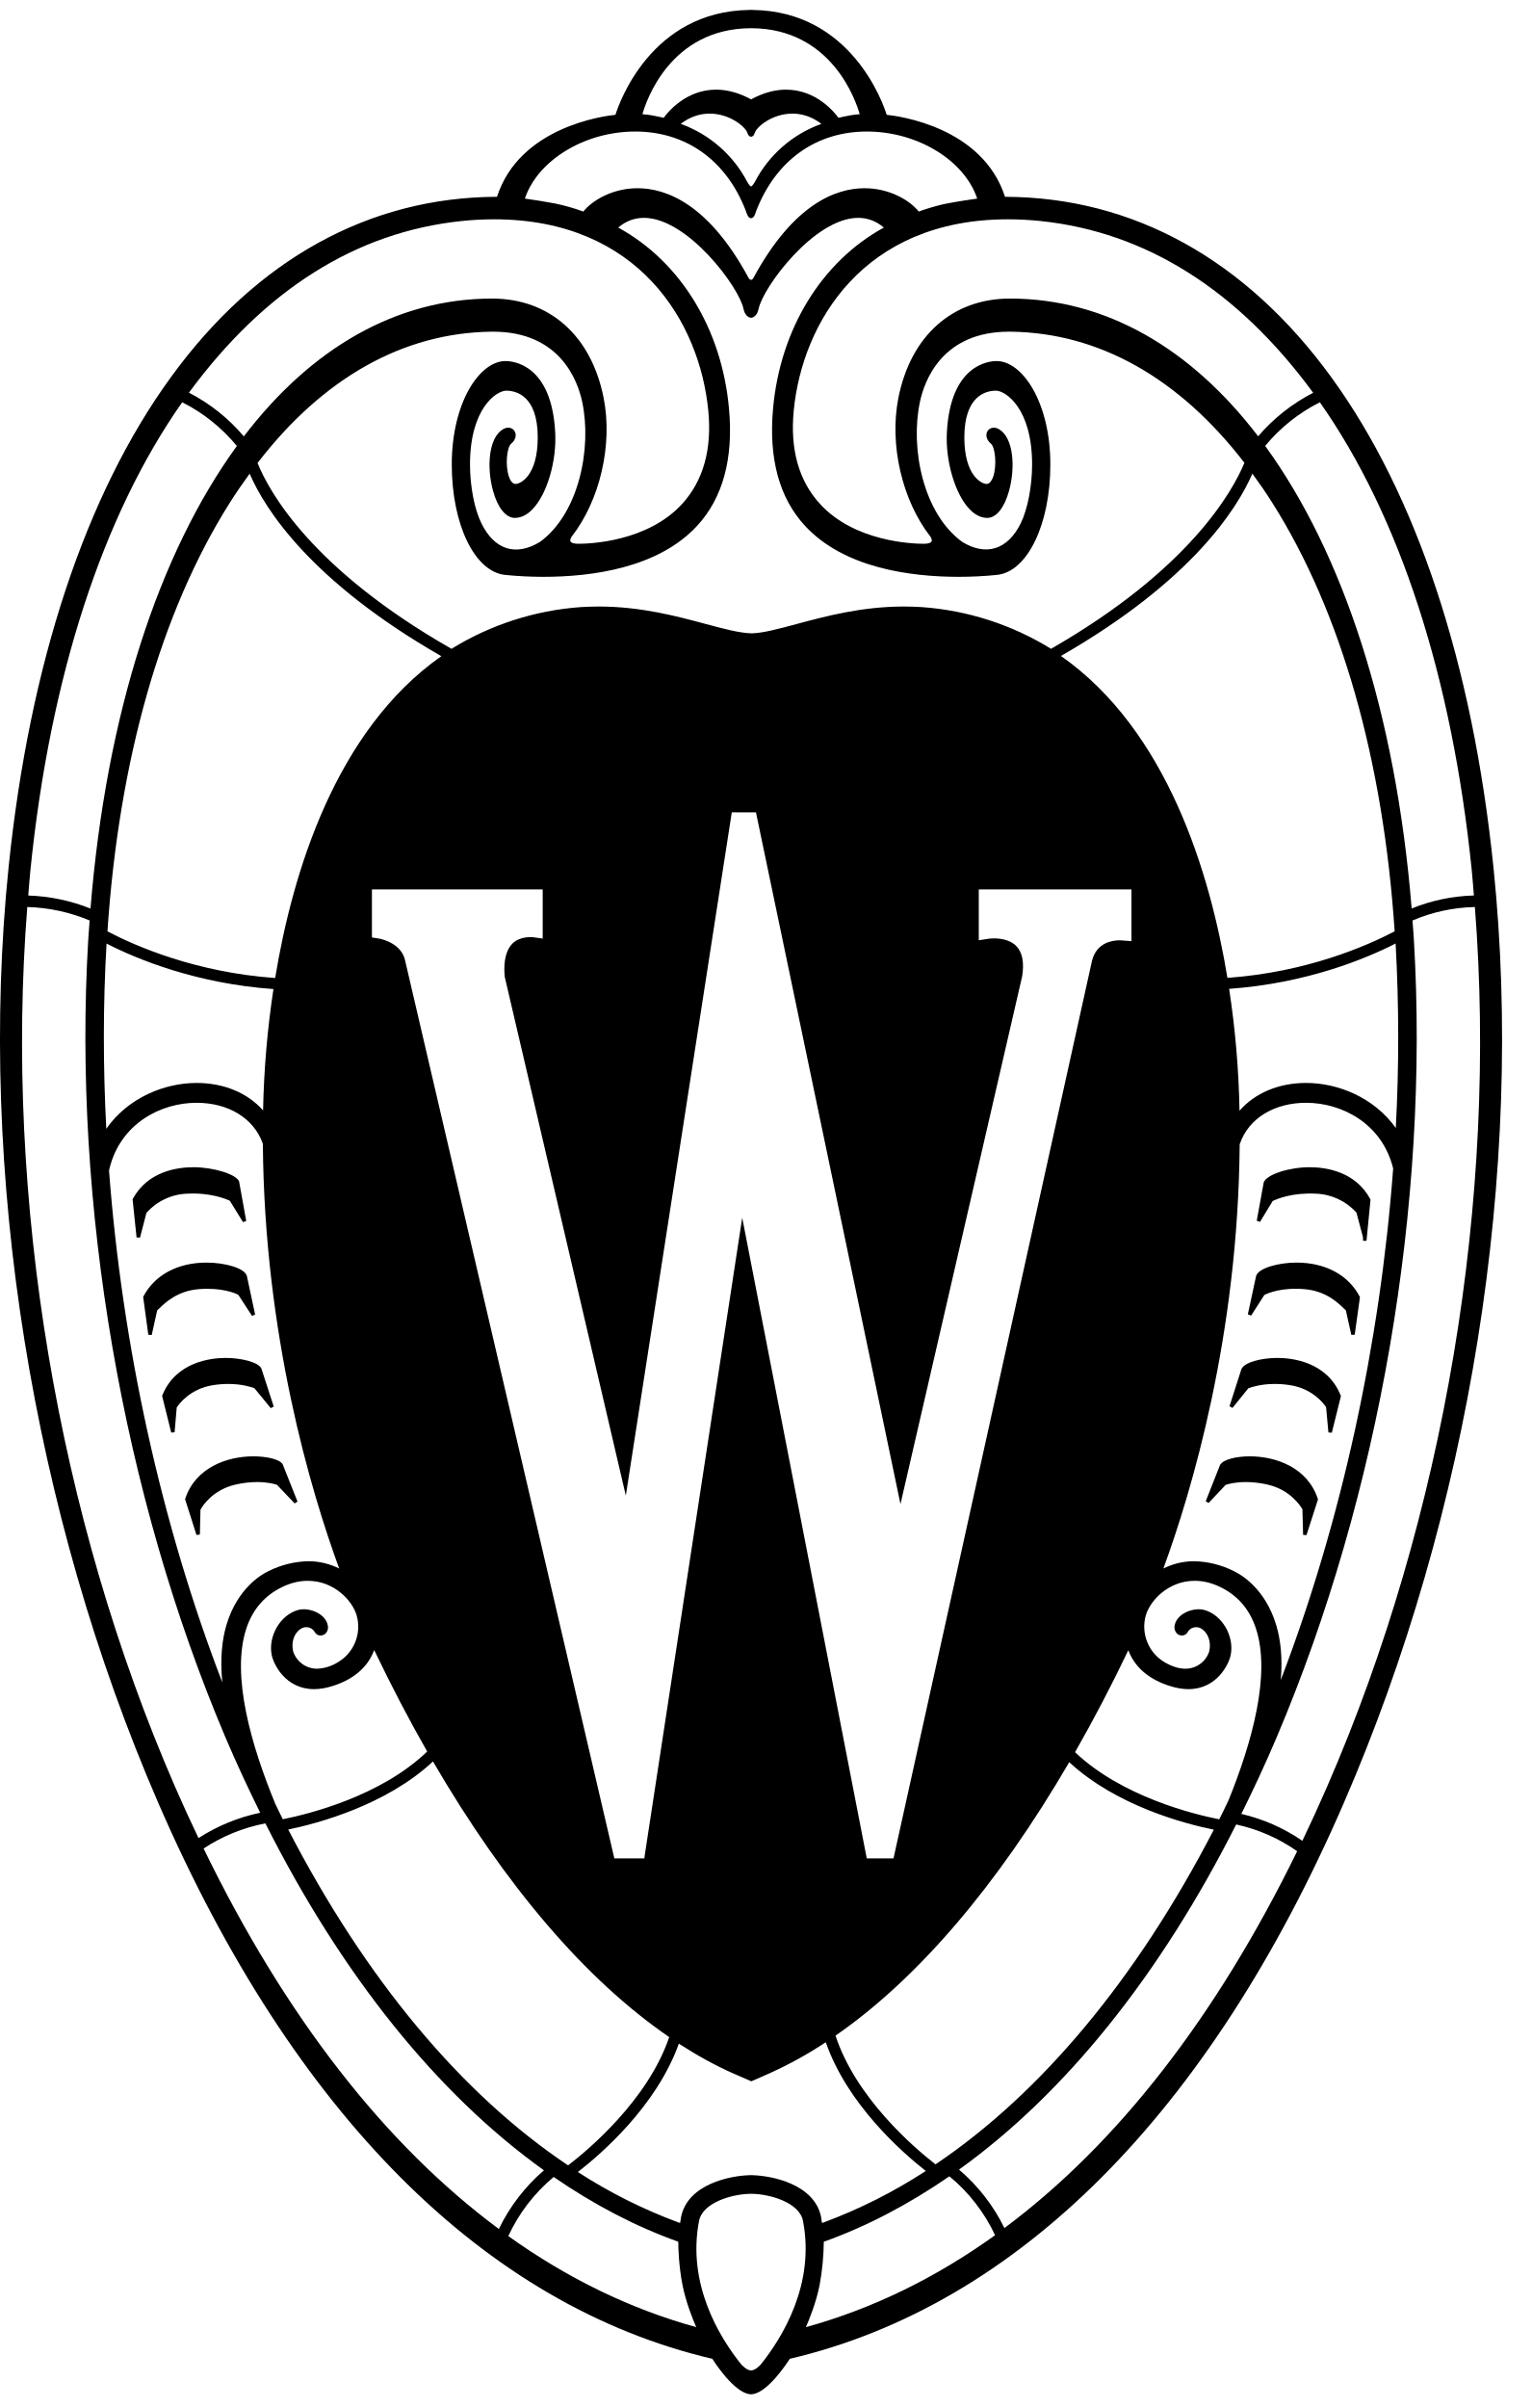
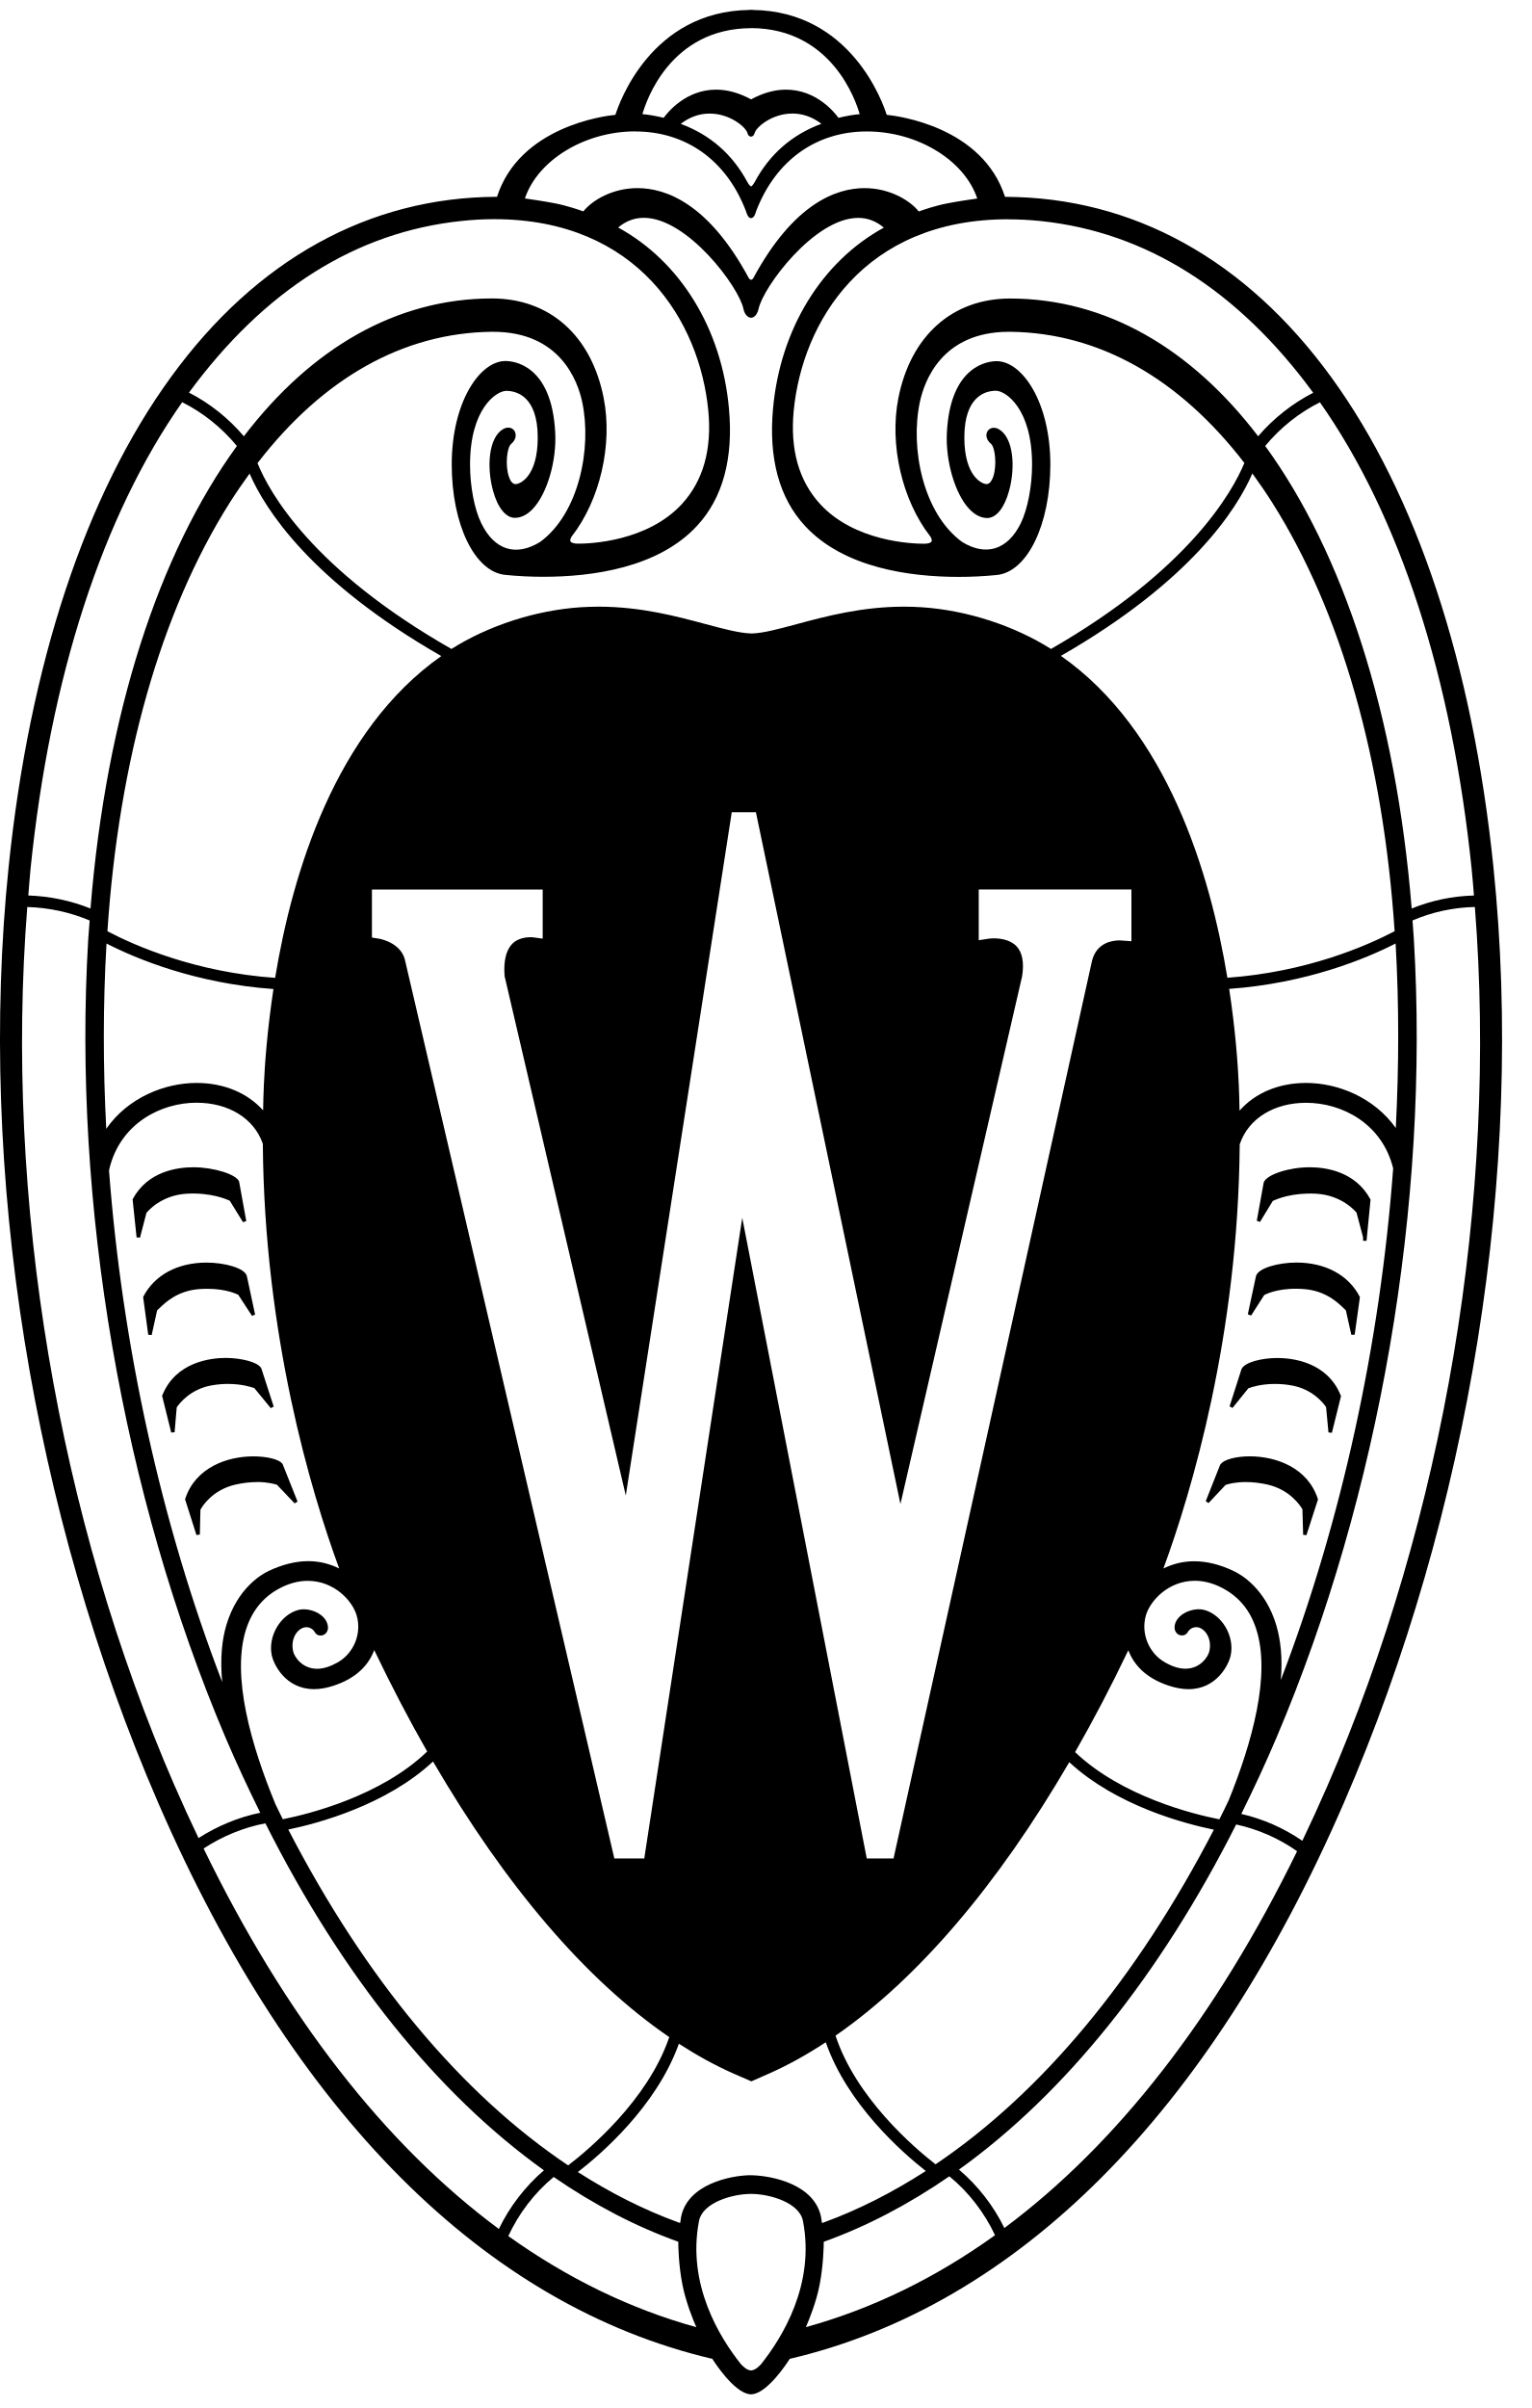
<svg xmlns="http://www.w3.org/2000/svg" width="42" height="66" viewBox="0 0 42 66">
  <g fill="#000" fill-rule="evenodd">
-     <path d="M34.224 38.053l.01-.006c.092-.032.344-.115.717-.115.137 0 .276.011.415.033.627.094.935.518.991.603l.064.693.093.008.25-1.005-.006-.014c-.372-.93-1.339-1.031-1.74-1.031-.414 0-.893.111-.982.305l-.327 1.019.082.046.433-.536M35.708 41.367l.019.7.092.01.316-.981-.004-.013c-.282-.861-1.149-1.167-1.869-1.167-.337 0-.72.074-.813.238l-.392.993.077.049.471-.5.011-.001c.07-.023.255-.074.542-.074.191 0 .393.023.597.07.624.144.903.59.953.676M34.894 32.916l.014-.005c.106-.05.522-.228 1.173-.194a1.568 1.568 0 0 1 1.108.518l.18.677v.096h.096l.11-1.129-.006-.012c-.409-.76-1.216-.875-1.662-.875-.568 0-1.178.198-1.26.416l-.191 1.05.089.032.349-.574M34.662 35.497l.012-.008c.09-.045.462-.21 1.102-.154.579.052.913.377 1.066.527.021.02.033.033.044.04l.013.013.15.672.093-.005.143-1.026-.005-.014c-.308-.594-.939-.936-1.735-.936-.493 0-1.056.151-1.109.376l-.224 1.042.09.035.36-.562M6.256 37.932c.375 0 .627.083.718.115l.449.548.082-.043-.339-1.043c-.083-.18-.572-.29-.976-.29-.398 0-1.367.101-1.739 1.025l-.007.013.25 1.007.093-.007.058-.679.006-.01c.057-.085.365-.509.993-.603.137-.022.279-.033.412-.033M7.053 40.621c.294 0 .488.058.539.074l.486.511.079-.049-.405-1.019c-.084-.153-.477-.222-.805-.222-.719 0-1.586.306-1.868 1.16l-.005.015.313.981.093-.013.016-.68.008-.012c.045-.086.325-.532.95-.676.204-.047.406-.07.599-.07M5.13 32.717c.643-.033 1.066.144 1.171.194l.361.586.089-.031-.196-1.084c-.075-.196-.696-.39-1.253-.39-.444 0-1.252.113-1.661.867l-.006.012.109 1.045.094.006.177-.678a1.563 1.563 0 0 1 1.115-.527M6.534 35.489l.375.577.086-.034-.225-1.052c-.049-.225-.612-.374-1.108-.374-.79 0-1.423.34-1.731.929l-.006.013.141 1.035.093.009.151-.677.013-.013c.012-.007.023-.02.044-.04.157-.153.488-.475 1.068-.527.64-.054 1.012.109 1.099.154" />
-     <path d="M40.946 23.775c-.572-5.578-2.109-10.225-4.449-13.44-2.345-3.223-5.435-4.931-8.943-4.941-.62-1.923-2.938-2.216-3.244-2.247-.099-.32-.975-2.838-3.668-2.874V.271h-.101v.002c-2.693.036-3.567 2.554-3.668 2.874-.307.031-2.625.324-3.247 2.247-3.506.01-6.597 1.718-8.938 4.941C2.346 13.55.808 18.197.235 23.775-.62 32.097.879 41.45 4.347 49.433c3.689 8.492 8.939 13.756 15.183 15.219.082.131.591.902 1.011.968l.049.005h.004l.048-.005c.419-.066.927-.837 1.011-.968 6.243-1.463 11.496-6.727 15.183-15.219 3.468-7.983 4.967-17.336 4.11-25.658zm-.595.08c.024.228.038.46.058.689a4.863 4.863 0 0 0-1.706.357c-.433-5.347-1.879-9.74-4.016-12.679a4.65 4.65 0 0 1 1.499-1.196c2.185 3.105 3.625 7.529 4.165 12.829zm-5.355 20.707c-.301-1.022-.972-1.408-1.171-1.501a2.531 2.531 0 0 0-1.087-.27c-.322 0-.6.081-.842.199.772-2.103 2.05-6.37 2.092-11.625l.008-.022c.24-.689.936-1.117 1.814-1.117.967 0 2.077.556 2.385 1.796l.001.004c-.358 4.799-1.412 9.659-3.081 14.02.052-.619-.009-1.108-.119-1.484zM20.588 59.619h-.047v.001c-.499.012-1.693.234-1.87 1.153l-.008.053-.016.102-.055-.017a14.032 14.032 0 0 1-2.749-1.379c.616-.477 2.148-1.791 2.766-3.51l.003-.008c.491.317.984.591 1.478.81l.509.222.509-.224a10.844 10.844 0 0 0 1.532-.847c.594 1.706 2.095 3.021 2.742 3.528a14.095 14.095 0 0 1-2.792 1.408l-.054.017-.017-.105-.005-.05c-.181-.919-1.373-1.141-1.88-1.153v-.001h-.046zM6.095 46.112c-1.678-4.362-2.743-9.224-3.106-14.031l.014-.059c.308-1.24 1.419-1.796 2.385-1.796.879 0 1.574.428 1.816 1.117l.003.014c.04 5.26 1.321 9.531 2.093 11.634a1.899 1.899 0 0 0-.846-.2 2.55 2.55 0 0 0-1.09.27c-.196.091-.856.474-1.155 1.475-.117.391-.18.91-.114 1.576zm8.03-34.26c-.045-.126-.196-.171-.335-.087-.398.237-.45 1.046-.272 1.691.127.463.352.739.597.739.172 0 .34-.084.492-.245.392-.412.657-1.313.615-2.093-.095-1.866-1.151-1.961-1.363-1.961-.712 0-1.473 1.14-1.473 2.835 0 1.645.631 2.947 1.469 3.027.334.034.695.052 1.041.052 1.335 0 3.15-.243 4.217-1.398.705-.763 1.001-1.848.873-3.218-.196-2.177-1.331-4.025-3.037-4.957.209-.176.446-.266.704-.266 1.201 0 2.614 1.903 2.732 2.496.024.118.084.201.156.231l.051.013.05-.013c.073-.03.131-.113.156-.231.119-.593 1.529-2.496 2.732-2.496.258 0 .494.09.703.266-1.705.932-2.841 2.78-3.038 4.957-.125 1.37.169 2.455.876 3.218 1.066 1.155 2.882 1.398 4.216 1.398.349 0 .7-.018 1.041-.052.837-.08 1.469-1.382 1.469-3.027 0-1.695-.762-2.835-1.475-2.835-.21 0-1.266.095-1.362 1.961-.041.78.225 1.681.616 2.093.153.161.319.245.491.245.247 0 .469-.276.597-.739.179-.645.125-1.454-.272-1.691-.138-.084-.289-.039-.335.087-.03.08-.014.204.113.311.116.097.167.604.057.912-.033.087-.087.189-.179.189-.127 0-.609-.216-.609-1.275 0-1.154.604-1.281.866-1.281.263 0 .992.48.992 2.023 0 .593-.123 1.226-.311 1.61-.358.729-.953.911-1.606.511-1.07-.779-1.429-2.563-1.159-3.834.122-.58.606-1.927 2.441-1.927h.05c2.418.031 4.613 1.267 6.406 3.594-.332.801-1.523 2.928-5.302 5.098a7.797 7.797 0 0 0-3.539-1.143 8.821 8.821 0 0 0-.492-.016c-1.161 0-2.146.266-2.938.478-.493.133-.919.247-1.221.256h-.036c-.32-.009-.745-.123-1.242-.256-.79-.212-1.774-.478-2.938-.478-.164 0-.33.007-.491.016a7.817 7.817 0 0 0-3.541 1.143c-3.823-2.18-4.995-4.296-5.317-5.093 1.794-2.33 3.99-3.568 6.411-3.599h.048c1.837 0 2.32 1.347 2.443 1.927.268 1.271-.092 3.055-1.156 3.833-.664.407-1.254.219-1.609-.51-.191-.384-.312-1.017-.312-1.61 0-1.543.728-2.023.994-2.023.259 0 .863.127.863 1.281 0 1.059-.478 1.275-.608 1.275-.09 0-.148-.102-.178-.189-.113-.308-.061-.815.056-.912.128-.107.143-.231.112-.311zm-.286 14.924s2.689 11.523 3.319 14.217l2.894-18.656.011-.072h.663l.014.068 3.948 18.892 3.336-14.464c.061-.375.006-.663-.161-.832-.176-.181-.459-.209-.613-.209-.076 0-.127.007-.135.008l-.28.043v-1.393h4.186v1.418l-.271-.021c-.008-.002-.025-.002-.054-.002-.187 0-.634.054-.758.565l-5.441 24.598h-.734l-.013-.07c-.032-.161-2.87-14.767-3.401-17.49-.418 2.733-2.648 17.326-2.674 17.487l-.009.073h-.823l-.015-.065c-.233-1.003-5.715-24.511-5.715-24.518-.086-.479-.607-.605-.711-.626l-.205-.033v-1.316h4.682v1.346l-.279-.038c-.027-.001-.335-.027-.542.167-.153.148-.231.39-.231.715 0 .064.005.133.012.208zm15.248-8.797c3.58-2.054 4.83-4.028 5.249-4.998.189.259.375.527.554.812 1.882 2.982 3.034 7.038 3.347 11.733-.759.399-2.41 1.121-4.585 1.276-.475-2.884-1.656-6.787-4.565-8.823zm-16.987.006c-2.903 2.037-4.082 5.94-4.556 8.821-2.178-.154-3.835-.877-4.598-1.279.314-4.696 1.466-8.752 3.346-11.734.179-.284.364-.55.552-.81.421.971 1.671 2.947 5.256 5.002zm-4.603 9.124a25.429 25.429 0 0 0-.284 3.326c-.428-.482-1.077-.753-1.824-.753-.871 0-1.878.4-2.475 1.257-.09-1.714-.09-3.415.007-5.077.824.423 2.455 1.097 4.576 1.247zm-.741 17.519c.176-.527.512-.909.996-1.137.227-.108.457-.163.684-.163.732 0 1.224.549 1.34.94a1.13 1.13 0 0 1-.526 1.3 1.16 1.16 0 0 1-.554.169.688.688 0 0 1-.658-.471c-.061-.249.023-.504.207-.621a.269.269 0 0 1 .39.096c.062.11.226.114.307.013a.242.242 0 0 0 .043-.215c-.07-.323-.523-.489-.807-.413-.489.13-.837.722-.727 1.243.05.24.37.928 1.161.928.166 0 .343-.032.531-.093.661-.217.975-.598 1.116-.978.469.978.953 1.906 1.453 2.781-1.271 1.223-3.239 1.712-3.958 1.856-.07-.136-.136-.278-.204-.417-.65-1.574-1.226-3.523-.794-4.818zm5.115 3.651c1.988 3.416 4.2 5.998 6.477 7.555l-.007.02c-.592 1.719-2.222 3.079-2.766 3.496-2.922-1.955-5.549-5.101-7.673-9.205.797-.164 2.684-.665 3.969-1.866zm11.036 7.515c2.252-1.557 4.44-4.118 6.408-7.495 1.301 1.204 3.182 1.691 3.964 1.85-2.114 4.083-4.725 7.216-7.63 9.173-.59-.457-2.18-1.819-2.742-3.528zm6.567-7.769c.503-.879.991-1.811 1.461-2.794.143.379.457.757 1.116.973.186.061.365.093.531.093.785 0 1.109-.688 1.158-.928.11-.521-.237-1.113-.726-1.243-.284-.076-.738.09-.807.413a.248.248 0 0 0 .044.215c.08.101.244.097.306-.013a.27.27 0 0 1 .39-.096c.18.117.267.372.205.621a.685.685 0 0 1-.656.471c-.17 0-.355-.058-.552-.169a1.134 1.134 0 0 1-.528-1.3c.117-.391.609-.94 1.34-.94.227 0 .458.055.685.163.481.228.816.61.99 1.137.423 1.266-.117 3.16-.749 4.716-.084.174-.167.351-.254.521-.705-.139-2.674-.623-3.954-1.84zm6.336-18.343c-.748 0-1.395.271-1.827.761a25.007 25.007 0 0 0-.284-3.34c2.122-.152 3.744-.823 4.564-1.243a46.6 46.6 0 0 1 .005 5.057c-.599-.843-1.597-1.235-2.458-1.235zM27.636 6.011c.292 0 .596.016.902.048 2.881.303 5.396 1.887 7.465 4.707-.568.29-1.09.702-1.509 1.192-1.842-2.411-4.174-3.772-6.801-3.775-1.582 0-2.726 1.021-3.064 2.73-.249 1.274.102 2.796.876 3.79.015.021.057.093.035.137-.02.042-.096.064-.213.064-.308 0-1.892-.053-2.844-1.09-.582-.635-.824-1.495-.722-2.557.235-2.422 1.913-5.246 5.875-5.246zM20.592.773c2.217.006 2.878 2.003 2.978 2.357a2.744 2.744 0 0 0-.246.029c-.125.021-.273.056-.336.07-.103-.142-.602-.772-1.439-.772-.306 0-.625.088-.945.26l-.012.007-.012-.007c-.32-.172-.64-.26-.948-.26-.832 0-1.334.63-1.436.772-.065-.014-.212-.049-.338-.07a2.69 2.69 0 0 0-.245-.029c.099-.356.762-2.351 2.979-2.357zm1.928 2.622a3.32 3.32 0 0 0-1.825 1.591c-.048.086-.084.118-.103.125-.02-.007-.058-.039-.104-.125a3.334 3.334 0 0 0-1.825-1.591c.243-.186.511-.281.793-.281.561 0 .984.37 1.033.523a.188.188 0 0 0 .052.092l.051.022.05-.022c.03-.023.041-.058.053-.092.047-.153.47-.523 1.032-.523.279 0 .549.095.793.281zm-5.104.21c1.395 0 2.502.794 3.032 2.175.028.087.055.154.093.183l.047.019h.006l.048-.018c.039-.03.064-.096.09-.181.535-1.384 1.639-2.178 3.035-2.178 1.386 0 2.674.787 3.025 1.838-.145.02-.537.078-.821.133-.305.057-.671.18-.782.222-.249-.313-.811-.639-1.485-.639-.784 0-1.949.428-3.051 2.464a.083.083 0 0 1-.053.046l-.008.003-.009-.003a.097.097 0 0 1-.057-.048c-1.098-2.034-2.263-2.462-3.049-2.462-.673 0-1.234.326-1.484.639a5.586 5.586 0 0 0-.782-.222 18.643 18.643 0 0 0-.821-.133c.352-1.051 1.639-1.838 3.026-1.838zm-4.77 2.454c.304-.032.608-.048.9-.048 3.962 0 5.64 2.824 5.873 5.246.104 1.062-.139 1.922-.719 2.557-.952 1.037-2.534 1.09-2.842 1.09-.119 0-.195-.022-.217-.064-.02-.044.02-.116.036-.137.773-.994 1.125-2.516.874-3.79-.336-1.709-1.48-2.73-3.063-2.73-2.629.003-4.96 1.365-6.803 3.778a4.91 4.91 0 0 0-1.505-1.198c2.073-2.819 4.583-4.402 7.466-4.704zM.833 23.855c.538-5.3 1.979-9.724 4.162-12.829.57.283 1.088.698 1.499 1.198-2.137 2.94-3.58 7.332-4.013 12.678a5.059 5.059 0 0 0-1.706-.357c.019-.23.034-.461.058-.69zM4.8 48.974C1.575 41.566.118 32.839.748 24.86a4.754 4.754 0 0 1 1.709.369c-.013.177-.027.353-.038.531-.431 7.241.94 15.211 3.762 21.859.303.714.623 1.398.953 2.066a5.006 5.006 0 0 0-1.692.694 43.425 43.425 0 0 1-.642-1.405zm.782 1.691a4.682 4.682 0 0 1 1.694-.689c2.101 4.171 4.714 7.417 7.637 9.509a4.987 4.987 0 0 0-1.236 1.608c-3.122-2.313-5.859-5.826-8.095-10.428zm8.354 10.623a4.634 4.634 0 0 1 1.244-1.62c1.1.756 2.241 1.355 3.416 1.775 0 .137.011.654.115 1.182.093.474.289.961.378 1.159-1.81-.499-3.532-1.338-5.153-2.496zm6.933 3.506c-.043.049-.155.17-.277.177-.123-.007-.233-.128-.279-.177-.574-.718-1.485-2.181-1.147-3.923.097-.502.908-.74 1.426-.742.516.002 1.327.24 1.423.742.339 1.742-.574 3.205-1.146 3.923zm1.226-1.01c.087-.198.286-.685.377-1.159a7.001 7.001 0 0 0 .114-1.182c1.184-.423 2.334-1.029 3.443-1.793.527.428.965.998 1.253 1.614-1.631 1.172-3.365 2.017-5.187 2.52zm5.443-2.716a4.955 4.955 0 0 0-1.245-1.602c2.907-2.087 5.505-5.315 7.599-9.46a4.629 4.629 0 0 1 1.672.733c-2.223 4.548-4.935 8.028-8.026 10.329zm8.845-12.094c-.22.504-.445.998-.676 1.48a4.918 4.918 0 0 0-1.674-.737c.336-.677.661-1.373.968-2.098 2.824-6.648 4.195-14.618 3.763-21.859-.01-.179-.025-.354-.038-.531a4.595 4.595 0 0 1 1.71-.369c.628 7.979-.827 16.706-4.053 24.114z" />
+     <path d="M34.224 38.053l.01-.006c.092-.032.344-.115.717-.115.138 0 .277.01.416.033.627.094.935.518.99.603l.065.693.094.01.25-1.006-.006-.014c-.372-.93-1.34-1.03-1.74-1.03-.414 0-.893.11-.982.304l-.327 1.02.08.045.434-.537M35.708 41.367l.02.7.09.01.317-.98-.004-.014c-.28-.86-1.148-1.167-1.868-1.167-.337 0-.72.074-.813.238l-.393.993.077.05.47-.5.012-.002c.07-.023.255-.074.542-.074.19 0 .393.024.597.07.624.145.903.59.953.677M34.894 32.916l.014-.005c.106-.05.522-.227 1.173-.193.706.038 1.075.477 1.11.518l.18.677v.096h.095l.11-1.13-.006-.01c-.41-.76-1.217-.876-1.663-.876-.568 0-1.178.198-1.26.416l-.19 1.05.088.032.35-.574M34.662 35.497l.012-.008c.09-.046.462-.21 1.102-.155.58.052.913.377 1.066.527.02.02.033.033.044.04l.013.013.15.672.092-.005.143-1.026-.005-.014c-.308-.594-.94-.936-1.735-.936-.493 0-1.056.15-1.11.376l-.223 1.042.09.035.36-.563M6.256 37.932c.375 0 .627.083.718.115l.45.548.08-.043-.338-1.043c-.083-.18-.572-.29-.976-.29-.398 0-1.367.1-1.74 1.024l-.006.013.25 1.007.093-.007.058-.68.006-.01c.058-.084.366-.508.994-.602.137-.022.28-.033.412-.033M7.053 40.62c.294 0 .488.06.54.075l.485.51.08-.048-.406-1.02c-.084-.152-.477-.22-.805-.22-.72 0-1.586.305-1.868 1.16l-.006.014.313.982.093-.013.016-.68.008-.013c.045-.086.325-.532.95-.676.204-.046.406-.07.6-.07M5.13 32.717c.643-.033 1.066.144 1.17.194l.362.587.09-.03-.197-1.085c-.075-.196-.696-.39-1.253-.39-.444 0-1.252.113-1.66.867l-.007.01.11 1.046.093.006.177-.678c.015-.02.387-.488 1.115-.527M6.534 35.49l.375.576.085-.034-.225-1.052c-.05-.225-.612-.374-1.108-.374-.79 0-1.423.34-1.73.93l-.007.012.14 1.035.094.01.15-.678.013-.013c.012-.007.023-.02.044-.04.157-.153.488-.475 1.068-.527.64-.054 1.012.11 1.1.154" />
+     <path d="M40.946 23.775c-.572-5.578-2.11-10.225-4.45-13.44-2.344-3.223-5.434-4.93-8.942-4.94-.62-1.924-2.938-2.217-3.244-2.248-.1-.32-.975-2.838-3.668-2.874V.27h-.1v.003c-2.694.036-3.568 2.554-3.67 2.874-.306.03-2.624.324-3.246 2.247-3.506.01-6.597 1.718-8.938 4.94C2.346 13.55.808 18.198.235 23.775-.62 32.098.88 41.45 4.347 49.435c3.69 8.49 8.94 13.755 15.183 15.218.082.13.59.902 1.01.968l.05.005h.004l.048-.005c.42-.066.927-.837 1.01-.968 6.244-1.463 11.497-6.727 15.184-15.22 3.468-7.982 4.967-17.335 4.11-25.657zm-.595.08c.025.228.04.46.06.69-.59.014-1.17.137-1.707.356-.433-5.346-1.88-9.74-4.016-12.678.41-.497.93-.913 1.5-1.196 2.184 3.105 3.624 7.53 4.164 12.83zm-5.354 20.707c-.3-1.022-.972-1.408-1.17-1.5-.374-.18-.74-.27-1.088-.27-.322 0-.6.08-.842.198.772-2.103 2.05-6.37 2.092-11.625l.008-.022c.24-.69.936-1.117 1.814-1.117.967 0 2.077.556 2.385 1.796v.004c-.357 4.8-1.41 9.66-3.08 14.02.052-.62-.01-1.108-.12-1.484zM20.588 59.62h-.047c-.498.012-1.692.234-1.87 1.153l-.007.053-.016.102-.055-.017c-.94-.342-1.857-.807-2.75-1.378.617-.477 2.15-1.79 2.767-3.51l.002-.008c.49.317.984.59 1.478.81l.51.222.508-.224c.513-.228 1.024-.514 1.532-.847.594 1.706 2.095 3.02 2.742 3.528-.906.584-1.837 1.06-2.792 1.408l-.054.018-.017-.105-.006-.05c-.18-.92-1.373-1.14-1.88-1.153h-.046zM6.095 46.11c-1.678-4.362-2.743-9.224-3.106-14.03l.013-.06c.308-1.24 1.42-1.796 2.385-1.796.88 0 1.574.428 1.816 1.117l.003.014c.04 5.26 1.32 9.53 2.093 11.634-.243-.118-.523-.2-.846-.2-.347 0-.717.093-1.09.27-.196.092-.856.475-1.155 1.476-.118.39-.18.91-.115 1.576zm8.03-34.26c-.045-.126-.196-.17-.335-.087-.398.237-.45 1.046-.272 1.69.127.464.352.74.597.74.172 0 .34-.084.492-.245.392-.412.657-1.313.615-2.093-.095-1.866-1.15-1.96-1.363-1.96-.713 0-1.474 1.14-1.474 2.834 0 1.646.63 2.948 1.47 3.028.333.034.694.052 1.04.052 1.335 0 3.15-.243 4.217-1.398.705-.763 1-1.848.873-3.218-.196-2.177-1.33-4.025-3.037-4.957.208-.176.445-.266.703-.266 1.2 0 2.614 1.904 2.732 2.497.024.118.084.2.156.23l.052.014.05-.012c.073-.03.13-.113.156-.23.12-.594 1.53-2.497 2.732-2.497.258 0 .494.09.703.267-1.705.932-2.84 2.78-3.038 4.957-.125 1.37.17 2.455.876 3.218 1.067 1.155 2.883 1.398 4.217 1.398.35 0 .7-.018 1.04-.052.838-.08 1.47-1.382 1.47-3.027 0-1.694-.762-2.834-1.475-2.834-.21 0-1.266.095-1.362 1.96-.04.78.225 1.682.616 2.094.153.16.32.245.49.245.248 0 .47-.276.598-.74.18-.644.125-1.453-.272-1.69-.138-.084-.29-.04-.335.087-.03.08-.014.204.113.31.116.098.167.605.057.913-.033.087-.087.19-.18.19-.126 0-.608-.217-.608-1.276 0-1.155.603-1.282.865-1.282.263 0 .992.48.992 2.023 0 .594-.123 1.227-.31 1.61-.36.73-.954.912-1.607.512-1.07-.78-1.43-2.563-1.16-3.834.123-.58.607-1.927 2.442-1.927h.05c2.418.032 4.613 1.268 6.406 3.595-.332.8-1.523 2.928-5.302 5.098-1.02-.644-2.307-1.06-3.54-1.143-.16-.01-.326-.016-.49-.016-1.162 0-2.147.266-2.94.478-.492.133-.918.247-1.22.256h-.036c-.32-.01-.745-.123-1.242-.256-.79-.212-1.774-.478-2.938-.478-.164 0-.33.007-.49.016-1.232.082-2.523.5-3.542 1.143-3.823-2.18-4.995-4.296-5.317-5.093 1.795-2.33 3.99-3.568 6.412-3.6h.048c1.837 0 2.32 1.348 2.443 1.928.268 1.27-.092 3.055-1.156 3.833-.664.408-1.254.22-1.61-.51-.19-.383-.31-1.016-.31-1.61 0-1.542.727-2.022.993-2.022.26 0 .863.127.863 1.28 0 1.06-.478 1.276-.608 1.276-.09 0-.148-.102-.178-.19-.113-.307-.06-.814.056-.91.128-.108.143-.232.112-.312zm-.286 14.924s2.688 11.523 3.318 14.217l2.894-18.656.01-.072h.664l.014.068 3.948 18.892 3.336-14.464c.06-.374.006-.662-.16-.83-.177-.182-.46-.21-.614-.21-.076 0-.127.007-.135.008l-.28.043V24.38h4.186v1.418l-.27-.02c-.008-.003-.025-.003-.054-.003-.187 0-.634.054-.758.565l-5.44 24.598h-.735l-.013-.07-3.4-17.49c-.42 2.733-2.65 17.326-2.675 17.487l-.01.073h-.822l-.015-.065c-.233-1.002-5.715-24.51-5.715-24.517-.086-.48-.607-.605-.71-.626l-.206-.033v-1.316h4.682v1.346l-.28-.038c-.027 0-.335-.027-.542.167-.153.148-.23.39-.23.715 0 .064.004.133.01.208zm15.247-8.797c3.58-2.055 4.83-4.03 5.25-5 .188.26.374.528.553.813 1.882 2.982 3.034 7.038 3.347 11.733-.76.4-2.41 1.12-4.585 1.276-.475-2.884-1.656-6.787-4.565-8.823zm-16.987.005c-2.903 2.037-4.082 5.94-4.556 8.82-2.178-.153-3.835-.876-4.598-1.278.314-4.696 1.466-8.752 3.346-11.734.18-.284.364-.55.552-.81.42.97 1.67 2.947 5.256 5.002zM7.497 27.11c-.17 1.12-.238 2.064-.263 2.634-.01.232-.017.463-.02.69-.43-.48-1.078-.752-1.825-.752-.872 0-1.88.4-2.476 1.257-.09-1.715-.09-3.416.007-5.078.825.423 2.456 1.097 4.577 1.247zm-.74 17.518c.175-.527.51-.91.995-1.137.227-.107.457-.162.684-.162.732 0 1.224.55 1.34.94.15.497-.072 1.046-.526 1.3-.198.11-.386.17-.554.17-.407 0-.62-.32-.658-.472-.06-.25.023-.504.207-.62.144-.094.316-.042.39.095.062.11.226.115.307.014.047-.056.062-.132.043-.215-.07-.324-.523-.49-.807-.414-.49.13-.837.722-.727 1.243.05.24.37.927 1.162.927.166 0 .343-.032.53-.093.662-.217.976-.598 1.117-.978.468.978.952 1.906 1.452 2.78-1.27 1.224-3.24 1.713-3.958 1.857-.07-.136-.136-.278-.204-.417-.65-1.574-1.226-3.523-.794-4.818zm5.114 3.65c1.99 3.417 4.2 6 6.478 7.556l-.007.02c-.59 1.72-2.22 3.08-2.765 3.496-2.922-1.955-5.55-5.1-7.673-9.205.797-.164 2.684-.665 3.97-1.866zm11.037 7.516c2.252-1.557 4.44-4.118 6.408-7.495 1.3 1.203 3.182 1.69 3.964 1.85-2.115 4.082-4.726 7.215-7.63 9.172-.59-.457-2.18-1.82-2.743-3.528zm6.567-7.77c.503-.878.99-1.81 1.46-2.793.144.38.458.758 1.117.974.187.06.366.093.532.093.785 0 1.11-.688 1.158-.928.11-.522-.237-1.114-.726-1.244-.284-.076-.738.09-.807.413-.018.082-.002.158.044.214.08.1.245.097.307-.013.076-.136.247-.188.39-.095.18.117.267.372.205.62-.04.154-.25.472-.656.472-.17 0-.355-.058-.552-.17-.453-.253-.676-.802-.528-1.3.117-.39.61-.94 1.34-.94.227 0 .458.056.685.164.482.23.817.61.99 1.138.424 1.266-.116 3.16-.748 4.716-.084.174-.167.35-.254.52-.705-.138-2.674-.622-3.954-1.84zm6.336-18.342c-.748 0-1.395.27-1.827.76-.004-.23-.01-.463-.02-.698-.025-.57-.093-1.518-.264-2.64 2.12-.153 3.743-.824 4.563-1.244.095 1.655.093 3.35.005 5.057-.6-.843-1.597-1.235-2.458-1.235zm-8.174-23.67c.292 0 .596.015.902.047 2.88.302 5.396 1.886 7.465 4.706-.568.29-1.09.702-1.51 1.192-1.84-2.41-4.173-3.772-6.8-3.775-1.582 0-2.726 1.02-3.064 2.73-.25 1.274.1 2.796.875 3.79.015.02.057.093.035.137-.02.042-.096.064-.213.064-.308 0-1.892-.053-2.844-1.09-.582-.635-.824-1.495-.722-2.557.236-2.422 1.914-5.246 5.876-5.246zM20.592.77C22.81.78 23.47 2.777 23.57 3.13c-.055.004-.143.012-.246.03-.125.02-.273.055-.336.07-.103-.143-.602-.773-1.44-.773-.305 0-.624.088-.944.26l-.012.007-.012-.007c-.32-.172-.64-.26-.948-.26-.832 0-1.334.63-1.436.772-.065-.015-.212-.05-.338-.07-.102-.018-.19-.026-.245-.03.1-.356.762-2.35 2.98-2.357zm1.928 2.623c-.802.296-1.417.83-1.825 1.59-.048.087-.084.12-.103.126-.02-.006-.058-.038-.104-.124-.407-.756-1.02-1.293-1.825-1.59.243-.187.51-.282.793-.282.56 0 .984.37 1.033.523.01.034.023.07.05.092l.052.02.05-.02c.03-.024.04-.06.053-.093.047-.153.47-.523 1.032-.523.28 0 .55.095.793.28zm-5.104.21c1.395 0 2.502.794 3.032 2.175.028.087.055.154.093.183l.048.02h.006l.048-.02c.04-.03.064-.095.09-.18.535-1.384 1.64-2.178 3.035-2.178 1.386 0 2.674.787 3.025 1.838-.145.02-.537.078-.82.133-.306.057-.672.18-.783.222-.25-.313-.812-.64-1.486-.64-.784 0-1.95.43-3.05 2.465-.007.014-.022.036-.054.046l-.008.002-.01-.003c-.032-.01-.046-.033-.056-.05-1.098-2.033-2.263-2.46-3.05-2.46-.672 0-1.233.325-1.483.638-.11-.042-.478-.165-.782-.222-.283-.055-.676-.113-.82-.133.352-1.05 1.64-1.838 3.026-1.838zm-4.77 2.454c.304-.033.608-.05.9-.05 3.962 0 5.64 2.825 5.873 5.247.103 1.062-.14 1.922-.72 2.557-.952 1.037-2.534 1.09-2.842 1.09-.12 0-.195-.022-.217-.064-.02-.044.02-.116.037-.137.773-.994 1.125-2.516.874-3.79-.335-1.71-1.48-2.73-3.062-2.73-2.63.003-4.96 1.365-6.803 3.778-.418-.493-.936-.907-1.505-1.197 2.073-2.82 4.583-4.402 7.466-4.704zM.833 23.854c.538-5.3 1.98-9.724 4.162-12.83.57.284 1.088.7 1.5 1.2-2.138 2.94-3.58 7.33-4.014 12.677-.533-.215-1.123-.338-1.705-.357.02-.23.034-.46.058-.69zM4.8 48.975C1.575 41.564.118 32.838.748 24.86c.588.016 1.182.145 1.71.37-.014.176-.028.352-.04.53-.43 7.24.94 15.21 3.763 21.86.304.713.624 1.397.954 2.065-.59.12-1.176.362-1.692.694-.22-.46-.434-.927-.642-1.406zm.782 1.69c.515-.337 1.104-.58 1.694-.69 2.1 4.172 4.714 7.418 7.637 9.51-.512.44-.943.998-1.236 1.608-3.122-2.313-5.86-5.826-8.095-10.428zm8.354 10.623c.284-.617.72-1.188 1.244-1.62 1.1.756 2.24 1.355 3.416 1.775 0 .137.01.654.115 1.182.094.474.29.96.38 1.16-1.81-.5-3.533-1.34-5.154-2.497zm6.933 3.506c-.044.05-.156.17-.278.177-.123-.006-.233-.127-.28-.176-.573-.718-1.484-2.18-1.146-3.923.097-.5.908-.74 1.426-.74.516 0 1.327.24 1.423.74.34 1.743-.574 3.206-1.146 3.924zm1.225-1.01c.087-.198.286-.685.377-1.16.102-.527.113-1.044.114-1.18 1.184-.424 2.334-1.03 3.443-1.794.526.428.964.998 1.252 1.614-1.63 1.172-3.365 2.017-5.187 2.52zm5.443-2.716c-.296-.61-.73-1.166-1.245-1.602 2.907-2.087 5.505-5.315 7.6-9.46.595.13 1.17.38 1.67.733-2.222 4.547-4.934 8.027-8.025 10.328zm8.845-12.094c-.22.504-.445.998-.676 1.48-.504-.347-1.077-.6-1.674-.737.336-.677.66-1.373.968-2.098 2.825-6.65 4.196-14.62 3.764-21.86-.01-.18-.025-.354-.038-.53.537-.232 1.12-.357 1.71-.37.628 7.98-.827 16.706-4.053 24.114z" />
  </g>
</svg>
